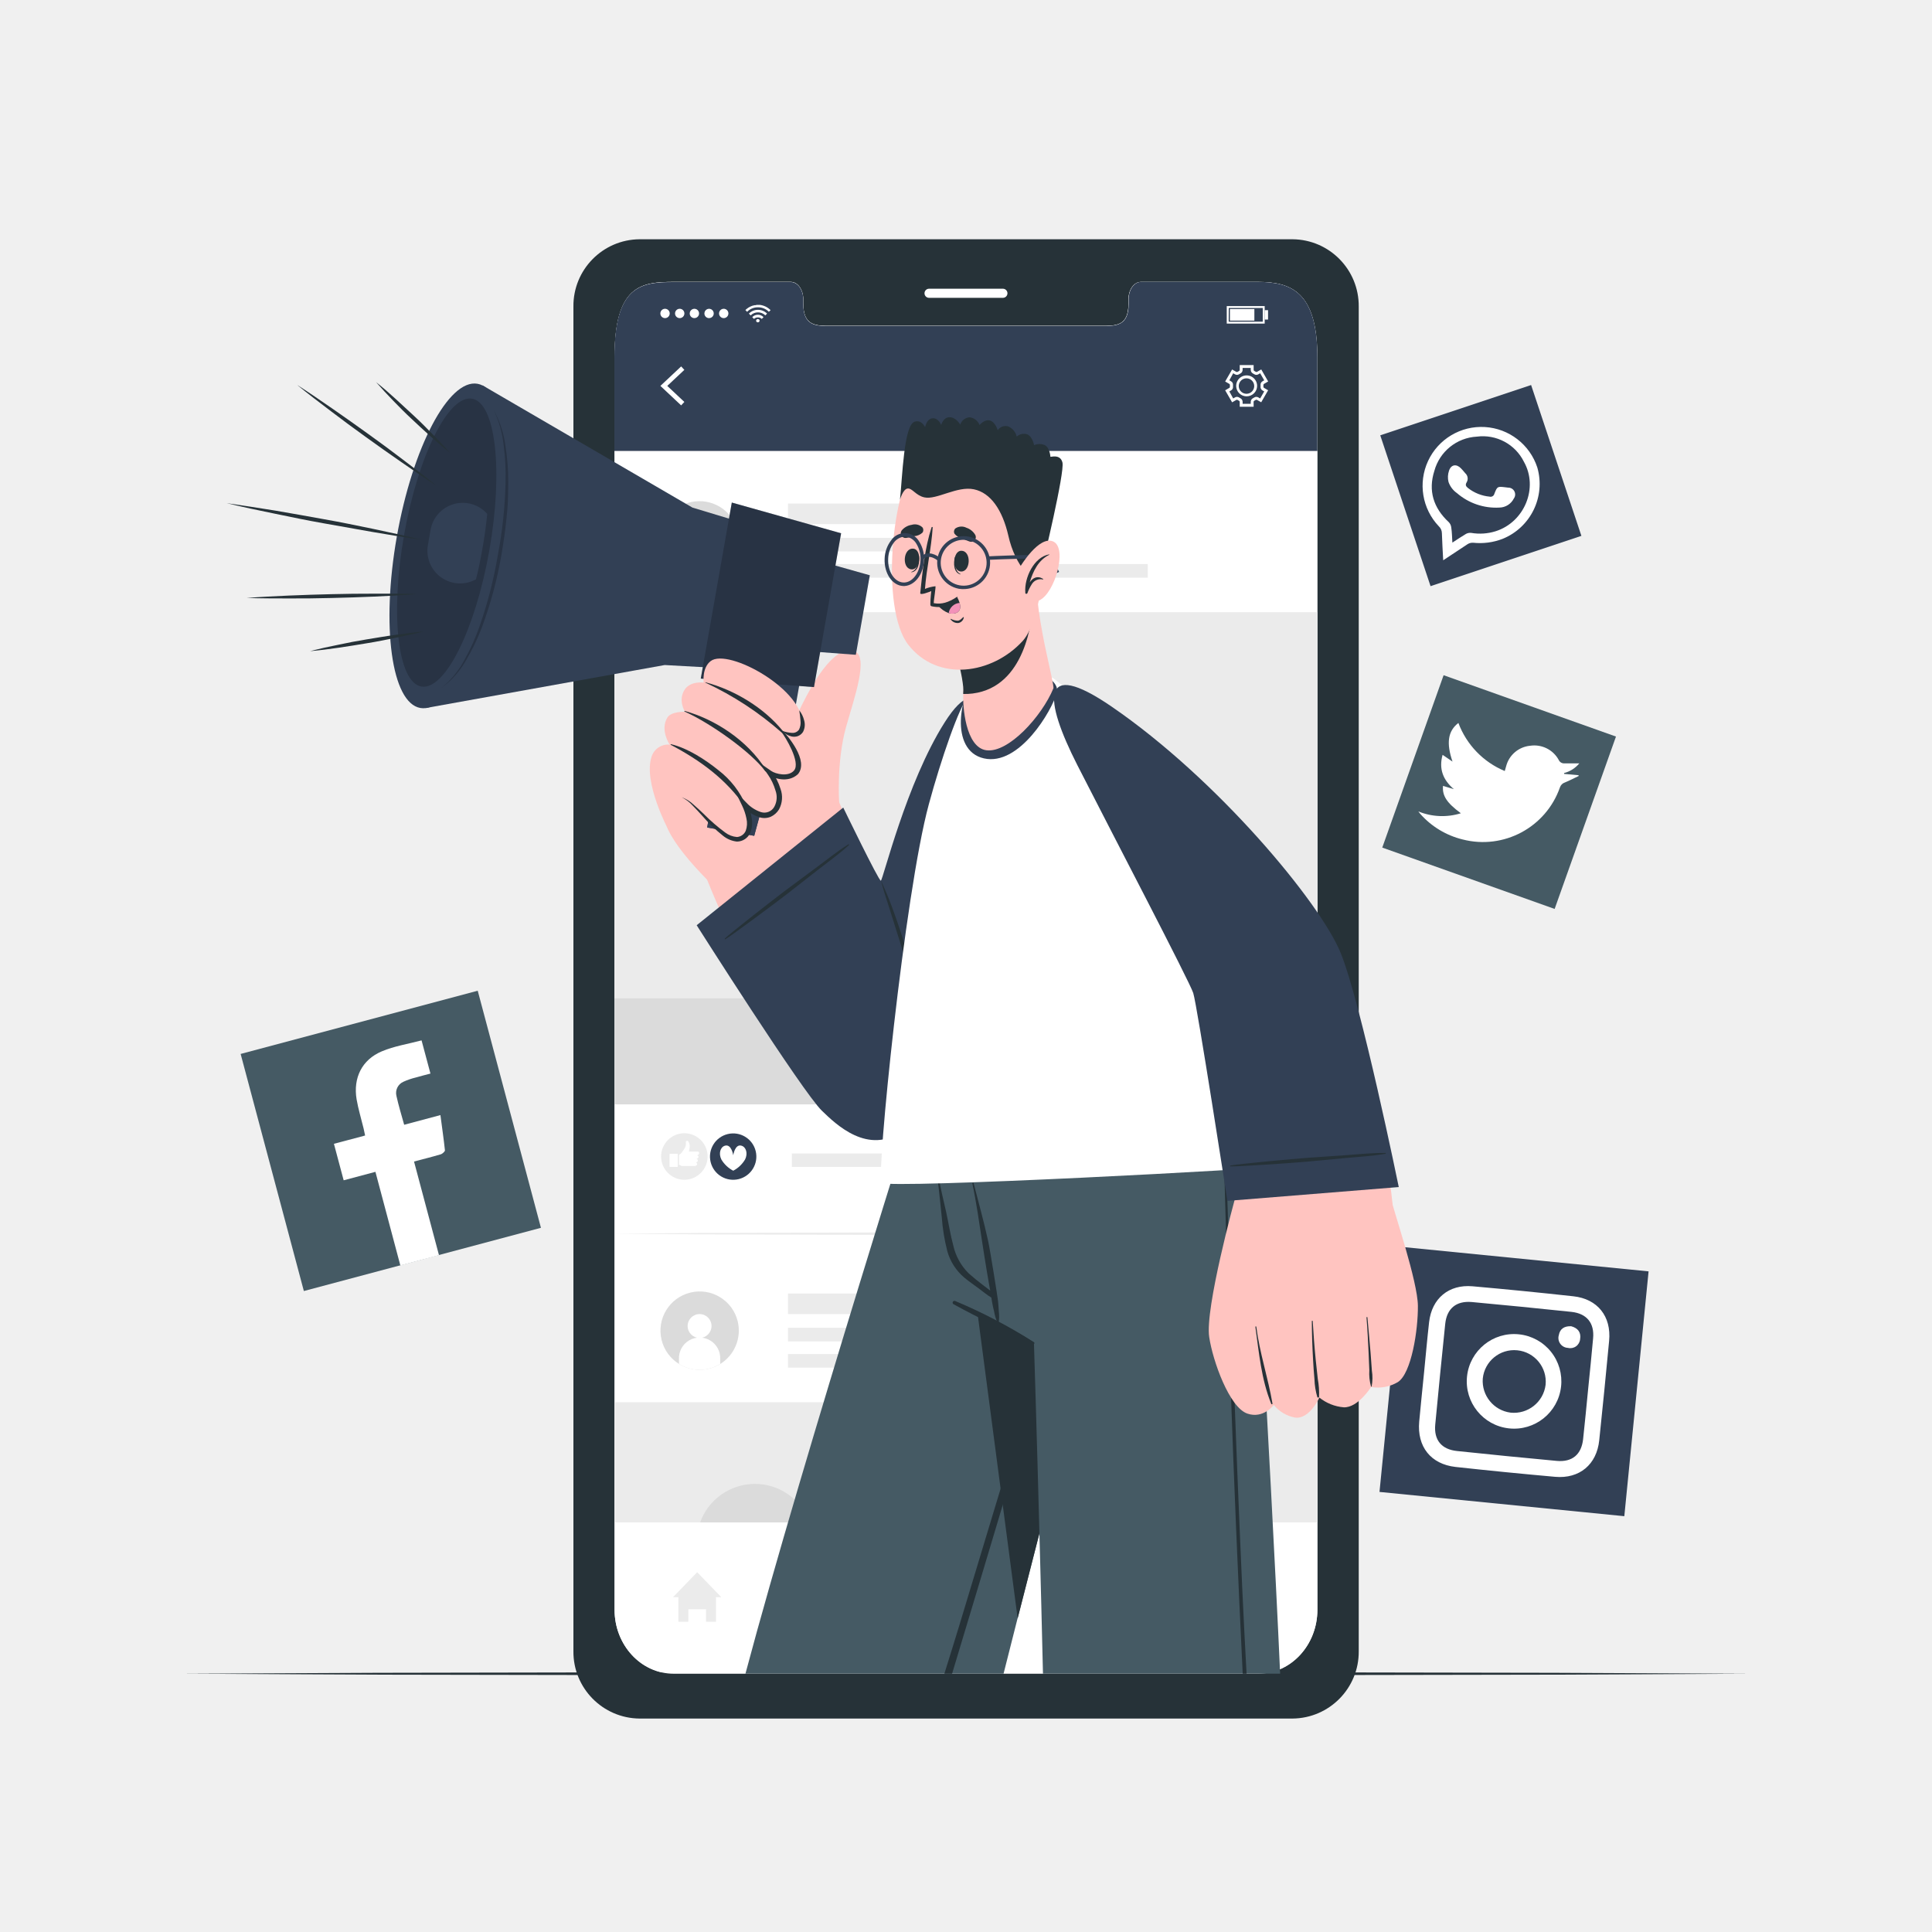
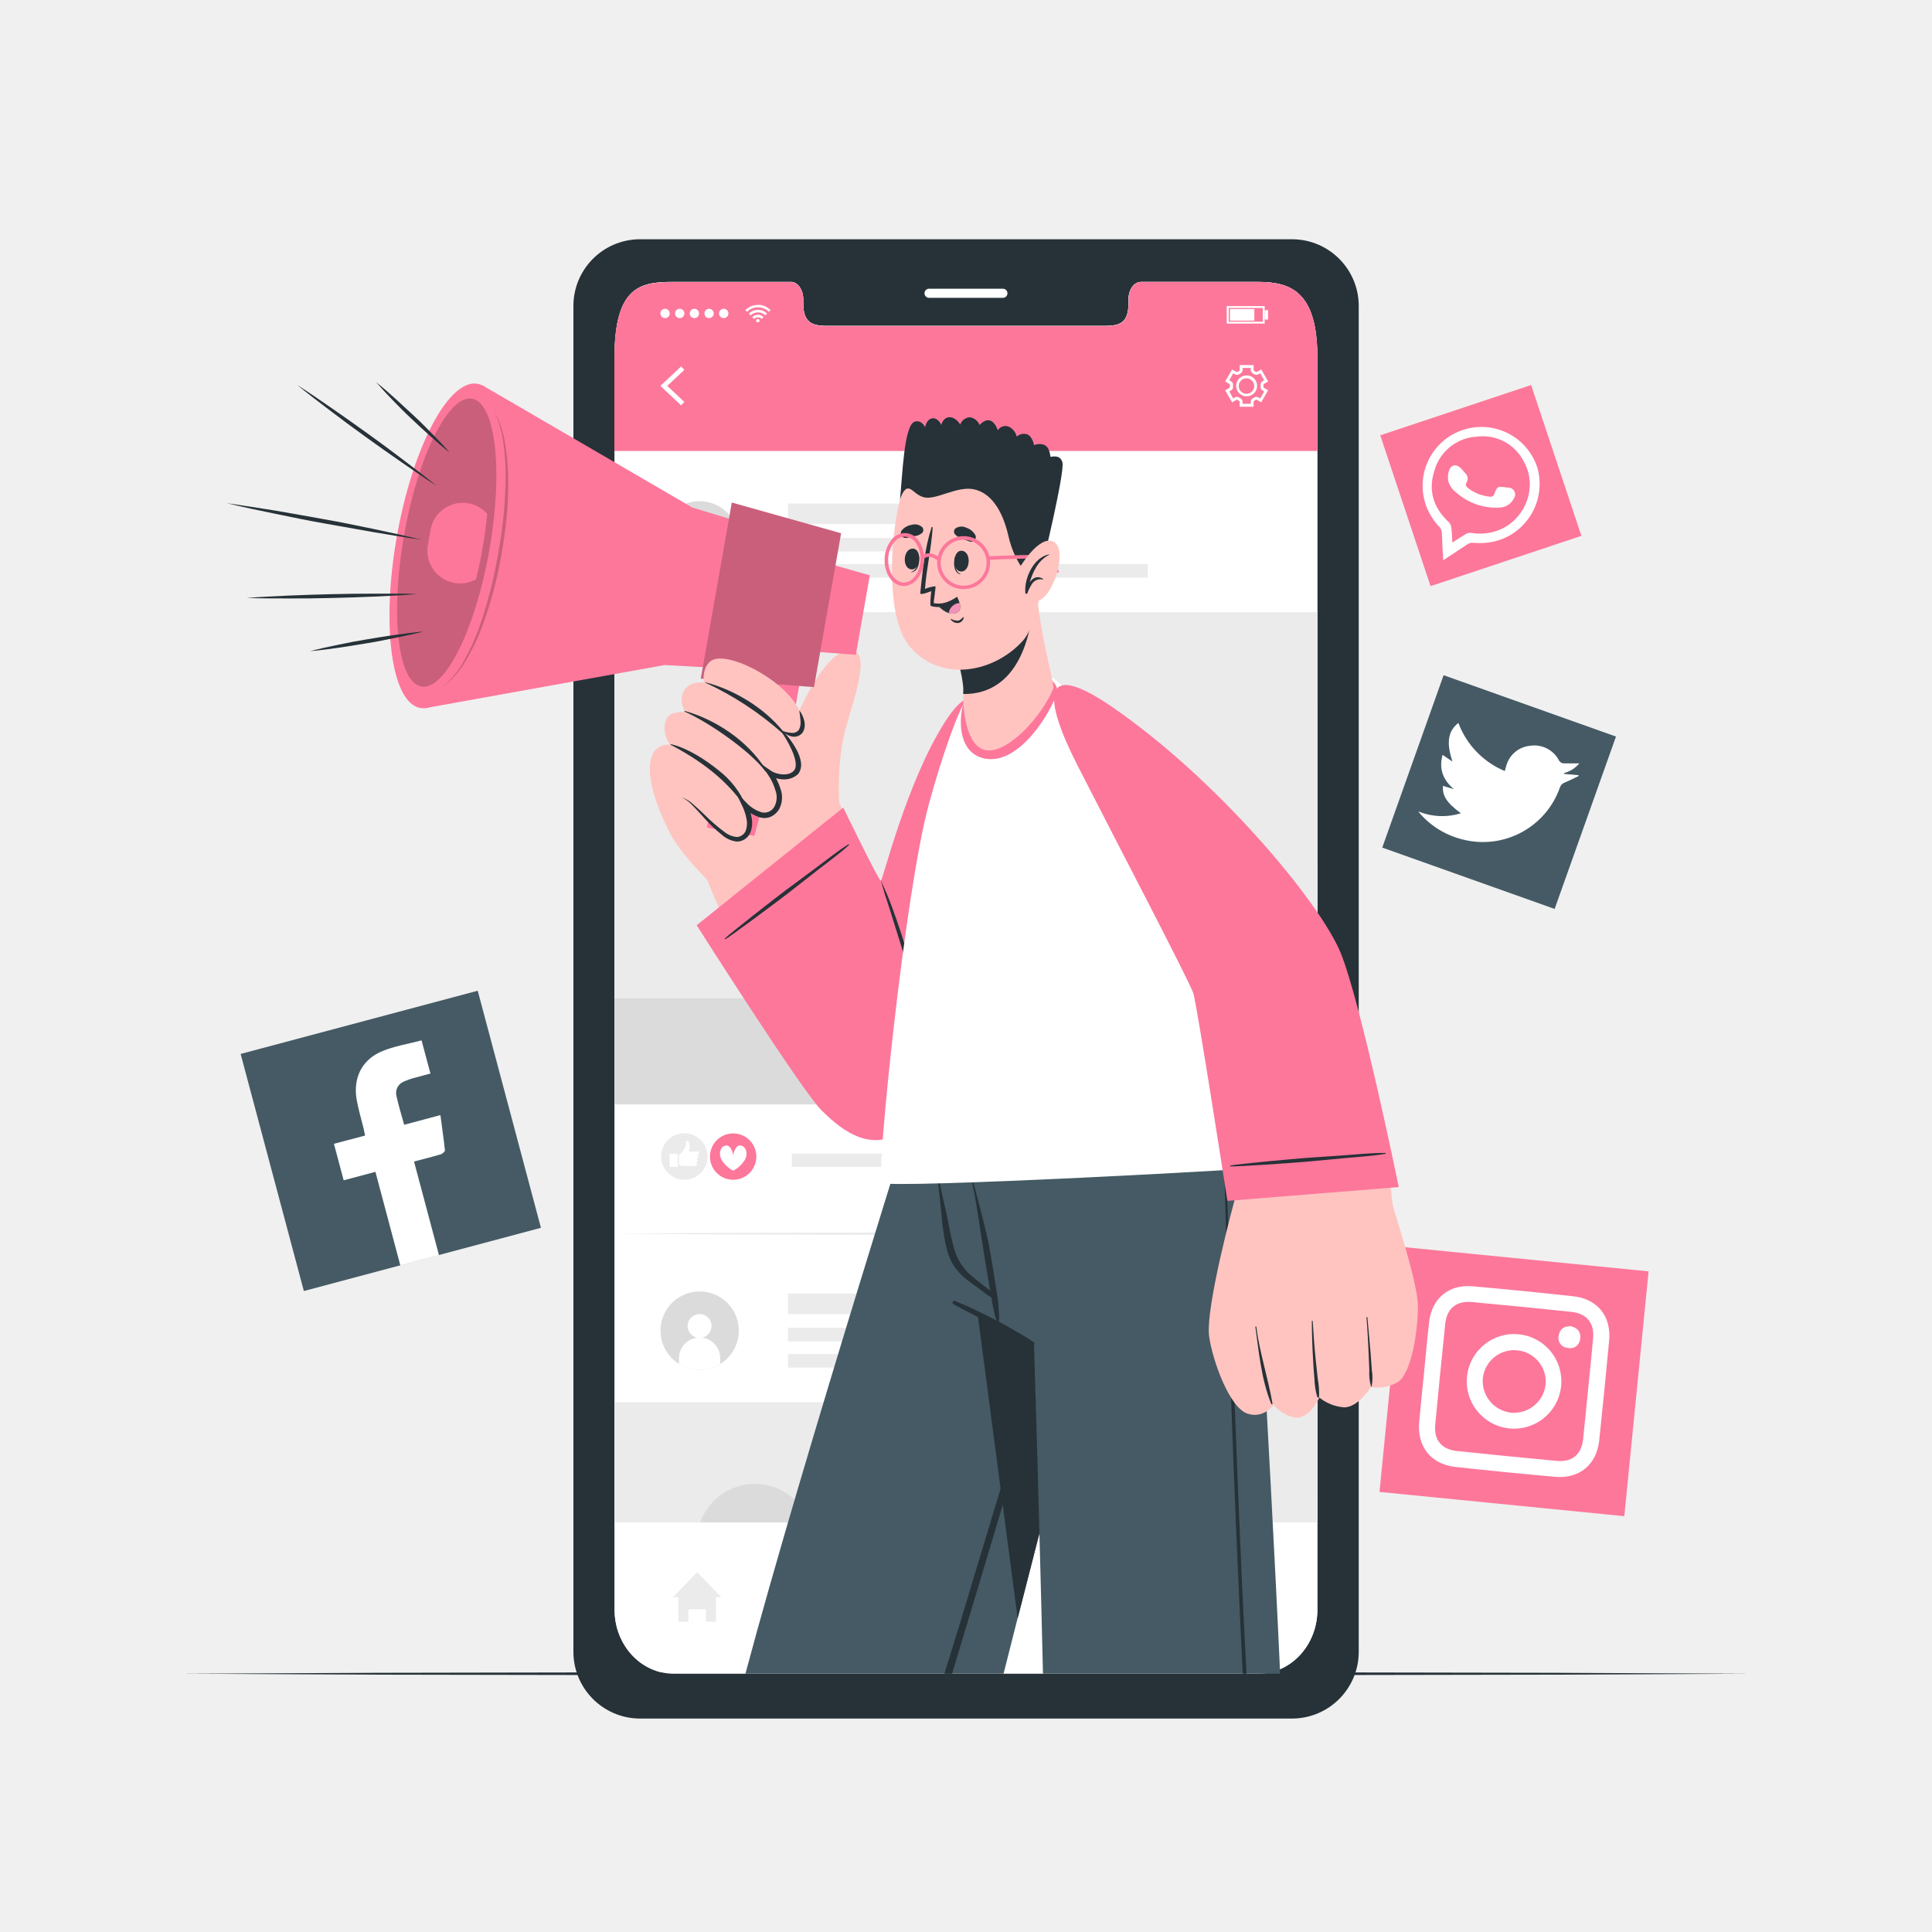
<svg xmlns="http://www.w3.org/2000/svg" viewBox="0 0 500 500">
  <g id="freepik--Floor--inject-194">
    <polygon points="46.98 433.16 97.74 432.92 148.49 432.83 250 432.66 351.51 432.83 402.26 432.92 453.01 433.16 402.26 433.4 351.51 433.49 250 433.66 148.49 433.49 97.74 433.4 46.98 433.16" style="fill:#263238" />
  </g>
  <g id="freepik--Device--inject-194">
    <path d="M334.51,61.92h-169a17.26,17.26,0,0,0-17.11,17.42v348a17.27,17.27,0,0,0,17.11,17.42h169a17.28,17.28,0,0,0,17.13-17.42v-348A17.27,17.27,0,0,0,334.51,61.92Zm6.43,354.67c0,9.16-6.86,16.57-15.31,16.57H174.39c-8.49,0-15.34-7.41-15.34-16.57V92.53c0-18.66,6.85-19.57,15.34-19.57h30.29c1.76,0,3.2,2,3.2,4.48v1.07c0,5.81,3.18,5.83,7.09,5.83h70c4,0,7.09,0,7.09-5.83V77.44c0-2.48,1.42-4.48,3.22-4.48h30.3c8.45,0,15.31,2.48,15.31,19.57Z" style="fill:#263238" />
    <path d="M259.55,77.08H240.44a1.18,1.18,0,0,1-1.18-1.18h0a1.18,1.18,0,0,1,1.18-1.18h19.11a1.18,1.18,0,0,1,1.18,1.18h0A1.18,1.18,0,0,1,259.55,77.08Z" style="fill:#fff" />
    <path d="M340.94,92.53V416.59c0,9.16-6.86,16.57-15.31,16.57H174.39c-8.49,0-15.34-7.41-15.34-16.57V92.53c0-18.66,6.85-19.57,15.34-19.57h30.29c1.76,0,3.2,2,3.2,4.48v1.07c0,5.81,3.18,5.83,7.09,5.83h70c4,0,7.09,0,7.09-5.83V77.44c0-2.48,1.42-4.48,3.22-4.48h30.3C334.08,73,340.94,75.44,340.94,92.53Z" style="fill:#fff" />
-     <path d="M340.94,92.53v24.18H159V92.53C159,73.87,165.9,73,174.38,73h30.3c1.76,0,3.2,2,3.2,4.48v1.07c0,5.81,3.18,5.83,7.08,5.83H285c3.94,0,7.1,0,7.1-5.83V77.44c0-2.48,1.42-4.48,3.21-4.48h30.29C334.08,73,340.94,75.44,340.94,92.53Z" style="fill:#324055" />
+     <path d="M340.94,92.53v24.18H159V92.53C159,73.87,165.9,73,174.38,73h30.3c1.76,0,3.2,2,3.2,4.48v1.07c0,5.81,3.18,5.83,7.08,5.83H285c3.94,0,7.1,0,7.1-5.83V77.44c0-2.48,1.42-4.48,3.21-4.48h30.29C334.08,73,340.94,75.44,340.94,92.53Z" style="fill:#FD779B" />
    <polygon points="176.28 104.91 170.91 99.87 176.28 94.83 177.11 95.72 172.69 99.87 177.11 104.02 176.28 104.91" style="fill:#fff" />
    <path d="M324.44,105.26h-3.6V104a.31.31,0,0,0-.17-.27c-.14-.07-.27-.15-.4-.23a.31.31,0,0,0-.32,0l-1.08.62-1.8-3.11,1.09-.63a.29.29,0,0,0,.14-.28,1.69,1.69,0,0,1,0-.23,1.77,1.77,0,0,1,0-.23.29.29,0,0,0-.14-.28l-1.09-.63,1.8-3.11,1.08.62a.31.31,0,0,0,.32,0c.13-.08.26-.16.4-.23a.31.31,0,0,0,.17-.27V94.48h3.6v1.25a.31.31,0,0,0,.17.27l.4.23a.31.31,0,0,0,.32,0l1.08-.62,1.79,3.11-1.08.63a.3.3,0,0,0-.15.28,1.77,1.77,0,0,1,0,.23v.22a.28.28,0,0,0,.14.29l1.08.63-1.79,3.11-1.09-.62a.29.29,0,0,0-.31,0l-.4.23a.31.31,0,0,0-.17.27Zm-2.85-.75h2.1V104a1.06,1.06,0,0,1,.57-.94,2.27,2.27,0,0,0,.34-.19,1,1,0,0,1,1.1,0l.43.25,1.05-1.82-.44-.25a1,1,0,0,1-.51-1v-.38a1,1,0,0,1,.52-1l.43-.25-1.05-1.82-.43.25a1,1,0,0,1-1.1,0,2.79,2.79,0,0,0-.33-.19,1.05,1.05,0,0,1-.58-.94v-.5h-2.1v.5a1.05,1.05,0,0,1-.58.94,2.17,2.17,0,0,0-.33.19,1,1,0,0,1-1.1,0l-.43-.25-1,1.82.43.25a1,1,0,0,1,.52,1,1.81,1.81,0,0,0,0,.38,1,1,0,0,1-.52,1l-.43.25,1,1.82.43-.25a1,1,0,0,1,1.1,0,2.79,2.79,0,0,0,.33.19,1.05,1.05,0,0,1,.58.94Zm1.05-1.94a2.71,2.71,0,1,1,2.7-2.7A2.71,2.71,0,0,1,322.64,102.57Zm0-4.66a2,2,0,1,0,1.95,2A2,2,0,0,0,322.64,97.91Z" style="fill:#fff" />
    <g id="freepik--u5Zjqx--inject-194">
      <path d="M199.45,80.24l-.29.29c-.06,0-.11.11-.17.17a3.9,3.9,0,0,0-2.82-1.17,3.86,3.86,0,0,0-2.82,1.17l-.16-.17-.29-.29h0l0,0,.37-.32a4.06,4.06,0,0,1,.86-.55,4.18,4.18,0,0,1,1.13-.38c.19,0,.38,0,.57-.08h.5l.38,0a4.51,4.51,0,0,1,1,.25,4.58,4.58,0,0,1,.71.33,4.48,4.48,0,0,1,.67.47l.31.28Z" style="fill:#fff" />
      <path d="M194.27,81.62c-.15-.16-.3-.31-.46-.46a3.32,3.32,0,0,1,4.71,0l-.46.46a2.68,2.68,0,0,0-3.79,0Z" style="fill:#fff" />
      <path d="M197.6,82.08l-.46.46a1.31,1.31,0,0,0-1-.4,1.35,1.35,0,0,0-1,.4l-.46-.46A2,2,0,0,1,197.6,82.08Z" style="fill:#fff" />
      <path d="M196.58,83a.41.41,0,0,1-.41.41.42.42,0,1,1,0-.83A.41.41,0,0,1,196.58,83Z" style="fill:#fff" />
    </g>
    <path d="M170.9,81.12a1.21,1.21,0,1,1,1.21,1.21A1.21,1.21,0,0,1,170.9,81.12Z" style="fill:#fff" />
    <path d="M174.7,81.12a1.21,1.21,0,1,1,1.21,1.21A1.21,1.21,0,0,1,174.7,81.12Z" style="fill:#fff" />
    <path d="M178.5,81.12a1.21,1.21,0,1,1,1.2,1.21A1.2,1.2,0,0,1,178.5,81.12Z" style="fill:#fff" />
    <path d="M182.3,81.12a1.21,1.21,0,1,1,1.2,1.21A1.2,1.2,0,0,1,182.3,81.12Z" style="fill:#fff" />
    <path d="M186.09,81.12a1.21,1.21,0,1,1,1.21,1.21A1.21,1.21,0,0,1,186.09,81.12Z" style="fill:#fff" />
    <path d="M327.3,83.75h-9.82V79.21h9.82Zm-9.32-.5h8.82V79.71H318Z" style="fill:#fff" />
    <rect x="318.3" y="79.98" width="6.33" height="3" style="fill:#fff" />
    <rect x="327.3" y="80.27" width="0.87" height="2.43" style="fill:#fff" />
    <polygon points="186.68 413.35 185.3 413.35 185.3 419.7 182.72 419.7 182.72 416.46 178.14 416.46 178.14 419.7 175.56 419.7 175.56 413.35 174.17 413.35 180.43 406.89 186.68 413.35" style="fill:#ebebeb" />
    <rect x="310.75" y="406.89" width="15.08" height="2.15" style="fill:#ebebeb" />
    <rect x="310.75" y="412.22" width="15.08" height="2.15" style="fill:#ebebeb" />
    <rect x="310.75" y="417.55" width="15.08" height="2.15" style="fill:#ebebeb" />
    <path d="M186.39,148.52a9.93,9.93,0,0,1-2.93,1.23,10.17,10.17,0,1,1,2.93-1.23Z" style="fill:#dbdbdb" />
    <path d="M184.14,138.73a3.09,3.09,0,1,1-3.09-3.09A3.09,3.09,0,0,1,184.14,138.73Z" style="fill:#fff" />
    <path d="M186.39,147.25v1.27a9.93,9.93,0,0,1-2.93,1.23,10.11,10.11,0,0,1-7.74-1.23v-1.27a5.34,5.34,0,1,1,10.67,0Z" style="fill:#fff" />
    <rect x="203.93" y="130.32" width="64.51" height="5.32" style="fill:#ebebeb" />
    <rect x="203.93" y="139.19" width="56.31" height="3.52" style="fill:#ebebeb" />
    <rect x="203.93" y="145.98" width="93.11" height="3.52" style="fill:#ebebeb" />
    <rect x="159.05" y="158.45" width="181.87" height="127.36" transform="translate(499.96 444.25) rotate(180)" style="fill:#ebebeb" />
    <path d="M180.3,194.65a15.07,15.07,0,1,0,15.07-15.07A15.07,15.07,0,0,0,180.3,194.65Z" style="fill:#dbdbdb" />
    <polygon points="239.8 258.1 340.94 258.1 290.37 189.56 239.8 258.1" style="fill:#c7c7c7" />
    <polygon points="200.16 258.43 283.66 258.43 241.91 213.79 200.16 258.43" style="fill:#dbdbdb" />
    <rect x="159.05" y="258.37" width="181.87" height="27.44" style="fill:#dbdbdb" />
    <path d="M186.39,353a10.19,10.19,0,0,1-2.93,1.22,10.14,10.14,0,1,1,7.46-12.26A10.17,10.17,0,0,1,186.39,353Z" style="fill:#dbdbdb" />
    <path d="M184.14,343.17a3.09,3.09,0,1,1-3.09-3.09A3.09,3.09,0,0,1,184.14,343.17Z" style="fill:#fff" />
    <path d="M186.39,351.69V353a10.19,10.19,0,0,1-2.93,1.22,10.07,10.07,0,0,1-7.74-1.23v-1.27a5.34,5.34,0,1,1,10.67,0Z" style="fill:#fff" />
    <rect x="203.93" y="334.76" width="82.97" height="5.32" style="fill:#ebebeb" />
    <rect x="203.93" y="343.63" width="105.91" height="3.52" style="fill:#ebebeb" />
    <rect x="203.93" y="350.42" width="36.08" height="3.52" style="fill:#ebebeb" />
    <rect x="159.05" y="362.89" width="181.87" height="31.11" style="fill:#ebebeb" />
    <path d="M209.55,394H181.19a15.07,15.07,0,0,1,28.36,0Z" style="fill:#dbdbdb" />
    <circle cx="177.11" cy="299.3" r="6.02" style="fill:#ebebeb" />
    <g id="freepik--xsrjp0--inject-194">
      <path d="M176.29,301.7c-.16-.1-.3-.25-.51-.23s-.06-.05-.06-.1c0-.8,0-1.6,0-2.4a.13.13,0,0,1,.07-.14c.61-.31.88-.92,1.26-1.44a2.41,2.41,0,0,0,.44-1.82c0-.18.06-.26.22-.3a.41.41,0,0,1,.46.15,3.25,3.25,0,0,1,.35,1.05,4.61,4.61,0,0,1-.11.9c0,.22-.08.44-.12.66.05,0,.11,0,.17,0h2c.29,0,.43.08.47.27a.54.54,0,0,1-.3.59c-.05,0-.14,0-.15.08s.09.07.14.11c.24.16.2.51-.09.71-.06.05-.2,0-.2.13s.12.08.18.13a.46.46,0,0,1-.2.71.61.61,0,0,0-.12.05s-.06,0,0,.09a.4.4,0,0,1,0,.72l-.08.06a.58.58,0,0,1-.36.08h-3.19A.4.4,0,0,1,176.29,301.7Z" style="fill:#fff;fill-rule:evenodd" />
      <path d="M173.27,300.29v-1.53c0-.11,0-.16.14-.16h1.86c.12,0,.14,0,.14.15v3.08c0,.13,0,.17-.16.16h-1.81c-.15,0-.17-.05-.17-.19C173.28,301.3,173.27,300.8,173.27,300.29Z" style="fill:#fff;fill-rule:evenodd" />
    </g>
-     <path d="M183.91,300.73a6,6,0,1,1,7.28,4.42A6,6,0,0,1,183.91,300.73Z" style="fill:#324055" />
+     <path d="M183.91,300.73a6,6,0,1,1,7.28,4.42A6,6,0,0,1,183.91,300.73Z" style="fill:#FD779B" />
    <path d="M192.83,300.06a7.74,7.74,0,0,1-3.07,2.92,7.73,7.73,0,0,1-3.08-2.92c-.75-1.53-.27-3.19.92-3.55,1.72-.52,2.16,2.47,2.16,2.47s.44-3,2.15-2.47C193.11,296.87,193.59,298.53,192.83,300.06Z" style="fill:#fff" />
    <rect x="204.93" y="298.52" width="85.45" height="3.48" style="fill:#ebebeb" />
    <polygon points="159.04 319.27 181.78 319.09 204.51 319.02 249.98 318.9 295.45 319.02 318.18 319.09 340.92 319.27 318.18 319.45 295.45 319.52 249.98 319.65 204.51 319.52 181.78 319.45 159.04 319.27" style="fill:#ebebeb" />
  </g>
  <g id="freepik--Icons--inject-194">
    <rect x="69.38" y="263.51" width="63.5" height="63.5" transform="translate(-72.65 36.02) rotate(-14.93)" style="fill:#455a64" />
    <path d="M97.16,303.27l-8.22,2.19c-.86-3.21-1.67-6.24-2.52-9.44l8.07-2.15c-.16-.73-.26-1.3-.4-1.86-.61-2.5-1.37-5-1.8-7.49-.93-5.56,1.37-10.27,6.54-12.44,3.22-1.36,6.78-1.9,10.27-2.83.79,2.93,1.5,5.6,2.3,8.59-1.25.33-2.5.64-3.73,1a17.78,17.78,0,0,0-3.25,1.11,3.17,3.17,0,0,0-1.82,3.68c.54,2.44,1.26,4.84,2,7.46l9.38-2.51c.42,3.2.85,6.16,1.17,9.13,0,.29-.59.83-1,1-2.25.67-4.52,1.24-7,1.89,2.16,8.13,4.29,16.12,6.46,24.24l-10,2.66C101.48,319.44,99.34,311.45,97.16,303.27Z" style="fill:#fff" />
-     <rect x="360.02" y="325.71" width="63.67" height="63.67" transform="translate(37.15 -36.88) rotate(5.66)" style="fill:#324055" />
+     <rect x="360.02" y="325.71" width="63.67" height="63.67" transform="translate(37.15 -36.88) rotate(5.66)" style="fill:#FD779B" />
    <path d="M416.44,347c.6-6.34-3-10.84-9.24-11.52q-13-1.43-26.1-2.59c-6.16-.54-10.55,3.14-11.25,9.27-.49,4.34-.87,8.69-1.3,13s-.87,8.5-1.26,12.75c-.59,6.49,3,11,9.37,11.73q12.9,1.41,25.82,2.56c6.3.55,10.75-3.19,11.4-9.45Q415.23,359.88,416.44,347Zm-6.73,25.44c-.44,4-2.82,6-6.83,5.64q-12.92-1.2-25.82-2.56c-4-.42-6-2.85-5.62-6.84q1.23-13,2.58-26.05c.41-4,2.86-6,6.84-5.67q12.92,1.19,25.82,2.55c4,.43,6,2.92,5.61,6.89-.38,4.34-.84,8.68-1.27,13S410.19,368.08,409.71,372.42Z" style="fill:#fff" />
    <path d="M393.1,345.32A12.24,12.24,0,1,0,404,358.88,12.23,12.23,0,0,0,393.1,345.32Zm-2.17,20.27a8.27,8.27,0,0,1-7.19-8.81A8.16,8.16,0,0,1,400,358.39,8.26,8.26,0,0,1,390.93,365.59Z" style="fill:#fff" />
    <path d="M408.93,346.59a2.55,2.55,0,0,1-3.16,2.24,2.57,2.57,0,0,1-2.35-3.3c.3-1.69,1.49-2.37,3.2-2.3C408.32,343.69,409.24,344.78,408.93,346.59Z" style="fill:#fff" />
    <rect x="364.31" y="181.3" width="47.35" height="47.35" transform="translate(91.17 -118.21) rotate(19.59)" style="fill:#455a64" />
    <path d="M367.07,210a16.3,16.3,0,0,0,11,.47c-3.66-2.7-4.85-4.54-4.62-7.08l2.8.84c-2.79-2.39-3.92-5.24-2.91-8.88l2.57,1.75c-1.64-4.79-1.21-7.9,1.52-10a21.71,21.71,0,0,0,12,12.44c.14-.47.23-.83.34-1.18A7.12,7.12,0,0,1,396,193a7.2,7.2,0,0,1,7.4,3.68,1.5,1.5,0,0,0,1.44.88c1.26,0,2.51,0,3.88,0a7.47,7.47,0,0,1-3.93,2.5,1.69,1.69,0,0,1,0,.23l3.71.33.09.19c-1.19.57-2.37,1.19-3.59,1.69a2,2,0,0,0-1.28,1.25,21.11,21.11,0,0,1-25.2,13.5,21.42,21.42,0,0,1-10.95-6.61C367.41,210.41,367.24,210.19,367.07,210Z" style="fill:#fff" />
-     <rect x="362.66" y="105.09" width="41.15" height="41.15" transform="translate(-20.07 127.68) rotate(-18.44)" style="fill:#324055" />
+     <rect x="362.66" y="105.09" width="41.15" height="41.15" transform="translate(-20.07 127.68) rotate(-18.44)" style="fill:#FD779B" />
    <path d="M373.5,145c-.13-2.45-.27-4.72-.34-7a2.45,2.45,0,0,0-.79-1.79A15.22,15.22,0,1,1,397.86,121a15.34,15.34,0,0,1-9,18.46,16.32,16.32,0,0,1-7.61,1,2.43,2.43,0,0,0-1.41.35C377.75,142.18,375.72,143.52,373.5,145Zm2.37-4.57c1.3-.84,2.39-1.59,3.53-2.26a2.27,2.27,0,0,1,1.33-.26,13.54,13.54,0,0,0,6.32-.42c7.48-2.35,11.16-11.25,7.33-18A11.87,11.87,0,0,0,382.21,113a12.06,12.06,0,0,0-11,8.86c-1.64,5.13-.24,9.59,3.72,13.26a2.29,2.29,0,0,1,.65,1.35C375.77,137.72,375.79,139,375.87,140.39Z" style="fill:#fff" />
    <path d="M375,121.83c.54-1.65,1.95-1.83,3.12-.6.46.48.59.65,1.07,1.22a1.87,1.87,0,0,1,.36,2.41c-.37.63-.18,1,.35,1.43a10.71,10.71,0,0,0,5.61,2.24,1,1,0,0,0,1.23-.74c.76-1.93.79-1.92,2.86-1.68l.71.09a1.77,1.77,0,0,1,1.46,2.83,4.25,4.25,0,0,1-3.71,2.33,15.46,15.46,0,0,1-11-3.74,5.86,5.86,0,0,1-2.19-2.9A5.15,5.15,0,0,1,375,121.83Z" style="fill:#fff" />
  </g>
  <g id="freepik--Character--inject-194">
    <path d="M238.4,280.85s-7.07,22.4-16,51.56c-9.92,32.41-22.14,73.15-29.48,100.74h66.8c1.12-4.44,2.34-9.24,3.63-14.34l5.64-22c5.34-20.79,11.22-43.52,16.35-63.29,7.69-29.63,13.69-52.64,13.69-52.64Z" style="fill:#455a64" />
    <path d="M286.08,297.11c-1.44,5.13-3.25,10.17-4.84,15.24s-3.23,10.39-4.83,15.59q-4.76,15.45-9.44,30.91-9.39,30.91-18.72,61.86c-1.25,4.15-2.56,8.29-3.85,12.44h2q3.59-11.92,7.18-23.86,9.42-31.41,18.77-62.85,4.68-15.79,9.31-31.61c1.55-5.33,3-10.67,4.55-16C287,296.17,286.66,295,286.08,297.11Z" style="fill:#263238" />
    <path d="M245.29,280.85c4.21,32.57,12.23,93.65,18.08,138,13.69-53.69,35.68-138,35.68-138Z" style="fill:#263238" />
    <path d="M269,396.78c.33,12.26.66,25.09.92,36.37h61.38c-1.25-27.88-3.4-67.23-5.2-98.95-1.7-30.13-3.1-53.35-3.1-53.35H240.36s1.4,29,8,52c.53,1.9,1.11,3.77,1.74,5.56a108.14,108.14,0,0,1,17.48,9S268.32,370.74,269,396.78Z" style="fill:#455a64" />
    <path d="M321.61,433.15h1Q322,422.07,321.49,411c-1.78-39.9-3.18-79.83-4.5-119.74,0-.32-.5-.35-.49,0,.67,22.57,1.26,45.15,2,67.72Q319.79,396,321.61,433.15Z" style="fill:#263238" />
    <path d="M247.16,336.68a133.25,133.25,0,0,1,20.46,10.72.24.24,0,0,1-.22.42c-6.9-3.36-13.95-6.59-20.66-10.31A.47.47,0,0,1,247.16,336.68Z" style="fill:#263238" />
    <path d="M242.88,304.58c.57,3.07,1.31,6.11,2,9.16.62,2.86,1.07,5.78,1.83,8.6a14.6,14.6,0,0,0,4,7.22c1.12,1,2.36,2,3.56,2.92.64.51,1.34,1,2,1.53-.09-.4-.16-.82-.23-1.23-.21-1.17-.4-2.33-.6-3.49-.43-2.59-.85-5.18-1.24-7.77-.78-5.09-1.5-10.23-2.56-15.27a.17.17,0,0,1,.32-.08c1.27,5,2.67,9.94,3.77,15,.54,2.47,2.48,14.67,2.56,15.53s.16,1.78.2,2.68a10.92,10.92,0,0,1,0,2.74c-.05.22-.32.18-.42,0h0a11.25,11.25,0,0,1-.78-2.65c-.22-.87-.42-1.75-.57-2.64-.06-.32-.1-.64-.15-1-1.2-.73-2.32-1.69-3.44-2.51s-2.44-1.73-3.59-2.69a13.81,13.81,0,0,1-4.38-6.84,50,50,0,0,1-1.43-8.77c-.39-3.46-.67-6.95-1.16-10.4C242.53,304.46,242.84,304.37,242.88,304.58Z" style="fill:#263238" />
    <path d="M253.82,200.24c-4.1,32.68-11.26,87.49-22.85,91.92-2,.77-10.54,2.46-16.37-4.1C204.77,277,187.77,239.68,183,227.67c-2.11-5.32,32.59-22.68,35.56-17.33,4.16,7.49,8.53,18.77,9.35,18.39,1.39-.63,3.75-14.54,13-34.08C252.46,170.37,255.35,188.09,253.82,200.24Z" style="fill: rgb(255, 196, 192);" />
    <path d="M172.94,214.77c3.42,7.34,16.28,19.61,20.52,21.38s25.83-19.39,25.28-24.08-14-28.49-21.37-32.16S169.41,207.17,172.94,214.77Z" style="fill: rgb(255, 196, 192);" />
    <path d="M217.17,207.62s-.71-10.51,1.78-19.44c2.1-7.51,6.07-18.43,2.07-19.71-8.2-2.63-18.08,24.6-18.08,24.6s-2.44,12.71,5.46,16A8.51,8.51,0,0,0,217.17,207.62Z" style="fill: rgb(255, 196, 192);" />
-     <polygon points="195.19 216.3 183.02 214.16 189.23 178.91 204.63 181.62 195.19 216.3" style="fill:#324055" />
-     <polygon points="204.63 181.62 201.03 194.85 195.19 216.31 183.01 214.16 189.23 178.91 204.63 181.62" style="fill:#324055" />
+     <polygon points="195.19 216.3 183.02 214.16 189.23 178.91 204.63 181.62 195.19 216.3" style="fill:#FD779B" />
+     <polygon points="204.63 181.62 201.03 194.85 195.19 216.31 183.01 214.16 189.23 178.91 204.63 181.62" style="fill:#FD779B" />
    <polygon points="204.63 181.62 201.03 194.85 186.86 192.35 189.23 178.91 204.63 181.62" style="opacity:0.1" />
-     <rect x="187.12" y="170.72" width="19.46" height="14.78" transform="translate(33.9 -31.46) rotate(10)" style="fill:#324055" />
-     <polygon points="221.49 169.46 206.34 168.32 210.49 144.76 225.11 148.88 221.49 169.46" style="fill:#324055" />
-     <polygon points="203.65 138.75 197.53 173.52 172.02 172.11 110.17 183.24 124.89 99.74 179.2 131.36 203.65 138.75" style="fill:#324055" />
-     <ellipse cx="116.17" cy="141.25" rx="42.6" ry="13.69" transform="translate(-43.1 231.15) rotate(-80)" style="fill:#324055" />
+     <rect x="187.12" y="170.72" width="19.46" height="14.78" transform="translate(33.9 -31.46) rotate(10)" style="fill:#FD779B" />
+     <polygon points="221.49 169.46 206.34 168.32 210.49 144.76 225.11 148.88 221.49 169.46" style="fill:#FD779B" />
+     <polygon points="203.65 138.75 197.53 173.52 172.02 172.11 110.17 183.24 124.89 99.74 179.2 131.36 203.65 138.75" style="fill:#FD779B" />
+     <ellipse cx="116.17" cy="141.25" rx="42.6" ry="13.69" transform="translate(-43.1 231.15) rotate(-80)" style="fill:#FD779B" />
    <ellipse cx="115.6" cy="140.41" rx="37.82" ry="11.21" transform="translate(-42.74 229.89) rotate(-80)" style="opacity:0.2" />
-     <path d="M124.85,142c-.49,2.74-1,5.39-1.67,7.93a8.46,8.46,0,0,1-12.44-8.86l.69-3.94A8.45,8.45,0,0,1,126.1,133C125.81,135.94,125.39,139,124.85,142Z" style="fill:#324055" />
-     <polygon points="210.66 177.82 181.36 175.62 189.39 130.06 217.68 138.01 210.66 177.82" style="fill:#324055" />
+     <path d="M124.85,142c-.49,2.74-1,5.39-1.67,7.93a8.46,8.46,0,0,1-12.44-8.86l.69-3.94A8.45,8.45,0,0,1,126.1,133C125.81,135.94,125.39,139,124.85,142Z" style="fill:#FD779B" />
+     <polygon points="210.66 177.82 181.36 175.62 189.39 130.06 217.68 138.01 210.66 177.82" style="fill:#FD779B" />
    <polygon points="210.66 177.82 181.36 175.62 189.39 130.06 217.68 138.01 210.66 177.82" style="opacity:0.2" />
    <path d="M127.79,106.15a26.58,26.58,0,0,1,3,9.06,60,60,0,0,1,.75,9.56c0,1.6-.05,3.2-.1,4.79s-.21,3.19-.38,4.78-.34,3.18-.58,4.76-.47,3.16-.75,4.73a104.74,104.74,0,0,1-5,18.49,54.07,54.07,0,0,1-4.16,8.64,22.76,22.76,0,0,1-6.35,7.1,23.32,23.32,0,0,0,6-7.32,53.8,53.8,0,0,0,3.89-8.66,112,112,0,0,0,4.73-18.41,114.37,114.37,0,0,0,2-18.9,60.19,60.19,0,0,0-.49-9.49A27.57,27.57,0,0,0,127.79,106.15Z" style="opacity:0.2" />
    <path d="M97.33,98.9c1.73,1.37,3.4,2.83,5,4.29s3.26,3,4.86,4.48,3.17,3.06,4.71,4.65l2.29,2.38c.74.82,1.51,1.62,2.23,2.46-.88-.68-1.71-1.4-2.57-2.1l-2.49-2.19c-1.65-1.45-3.26-3-4.86-4.48s-3.17-3.06-4.7-4.65S98.78,100.57,97.33,98.9Z" style="fill:#263238" />
    <path d="M109.63,163.42c-2.41.63-4.85,1.15-7.28,1.65s-4.88,1-7.33,1.39-4.9.83-7.37,1.17l-3.7.5c-1.23.13-2.47.29-3.71.39,1.2-.32,2.42-.58,3.63-.88l3.65-.77c2.43-.52,4.88-1,7.33-1.39s4.9-.83,7.37-1.16S107.15,163.64,109.63,163.42Z" style="fill:#263238" />
    <path d="M63.83,154.75c3.65-.28,7.3-.46,11-.62s7.3-.27,10.95-.36,7.31-.14,11-.13h5.48c1.83,0,3.66,0,5.49.13-1.83.15-3.65.24-5.48.36l-5.48.27c-3.65.17-7.3.26-11,.36s-7.31.13-11,.12S67.49,154.88,63.83,154.75Z" style="fill:#263238" />
    <path d="M76.92,99.63c3.12,2,6.18,4.1,9.23,6.21s6.07,4.26,9.08,6.42,6,4.36,8.94,6.61l4.42,3.37c1.45,1.16,2.92,2.28,4.36,3.46-1.57-1-3.1-2-4.65-3.06l-4.58-3.15c-3.06-2.1-6.07-4.26-9.08-6.42s-6-4.37-8.94-6.61S79.8,102,76.92,99.63Z" style="fill:#263238" />
    <path d="M109.14,139.68c-4.24-.58-8.47-1.27-12.69-2s-8.43-1.5-12.64-2.24-8.41-1.61-12.6-2.48l-6.29-1.31c-2.08-.48-4.18-.92-6.26-1.43,2.12.29,4.24.63,6.35.94l6.34,1c4.22.7,8.43,1.5,12.64,2.24s8.41,1.61,12.6,2.48S105,138.69,109.14,139.68Z" style="fill:#263238" />
    <path d="M207.63,187.84c-.47,4.26-5.23,1.28-5.23,1.28s5.82,5.94,3.64,10.16c-2.11,4.05-7.73.24-8.14,0,.31.32,5.51,5.92,2.89,9.93s-7.72-.63-8-.94c.19.39,2.67,5.59,0,8.18-4.62,4.45-11.31-8.68-16.31-10.07,0,0-3.33,8.2-3.48,8.42,0,0-6.62-12.35-4.36-19a4.48,4.48,0,0,1,4.68-3.09s-2.57-3.74-.61-7c1-1.65,4.56-1.5,4.56-1.5s-1.94-3.09,0-5.84c1.53-2.2,4.84-1.71,4.84-1.71s-.49-3.82,1.81-5.57C188.47,167.59,208.61,178.71,207.63,187.84Z" style="fill: rgb(255, 196, 192);" />
    <path d="M182.58,176.68a.06.06,0,0,1,0-.11c7.52,2,15.15,6.58,20.07,12.68.16.2-.1.55-.32.36A82,82,0,0,0,182.58,176.68Z" style="fill:#263238" />
    <path d="M177.13,184.13c-.08,0,0-.17.07-.14,7.73,2.14,16.18,7.5,21,15.19.16.27.05.67-.17.38C194.46,194.69,183.92,187.16,177.13,184.13Z" style="fill:#263238" />
    <path d="M192.9,208.89c-4.93-7.2-11.67-12.1-19.31-16.13-.1,0,0-.19.08-.16,4.27,1,8.88,4,12.26,6.73a22.9,22.9,0,0,1,7.22,9.39C193.21,208.87,193,209,192.9,208.89Z" style="fill:#263238" />
    <path d="M202.55,189.11c.19.24-.37.26-.19.5.79,1,4.95,7.68,3.13,9.8-1.46,1.7-4.76.91-5.9.11l-2.89-2,2,2.89a14.17,14.17,0,0,1,2,4.19,5.12,5.12,0,0,1-.31,4.19,2.94,2.94,0,0,1-3.43,1.39,9,9,0,0,1-3.75-2.4l-2.93-3,1.79,3.74a13.69,13.69,0,0,1,1.1,3.27A5.67,5.67,0,0,1,193,215a2.67,2.67,0,0,1-2.28,1.62,5.86,5.86,0,0,1-3.05-1.17,46.56,46.56,0,0,1-5.47-4.73c-.88-.84-1.77-1.68-2.7-2.48a8.76,8.76,0,0,0-3.11-1.92,9.39,9.39,0,0,1,2.88,2.17c.86.86,1.67,1.76,2.49,2.66a39.18,39.18,0,0,0,5.33,5.12,6.82,6.82,0,0,0,3.63,1.53,3.78,3.78,0,0,0,3.44-2.27,6.82,6.82,0,0,0,.34-4,14.85,14.85,0,0,0-1.16-3.66l-1.14.78a10.22,10.22,0,0,0,4.41,2.88,4.28,4.28,0,0,0,2.88-.16,4.89,4.89,0,0,0,2.12-1.9,6.49,6.49,0,0,0,.39-5.31,15.49,15.49,0,0,0-2.31-4.57l-.88.88c1.5,1,5.08,2.25,7.68-.1C209.46,196.87,203.69,190.24,202.55,189.11Z" style="fill:#263238" />
    <path d="M202.4,189.12a8.66,8.66,0,0,0,2.58.55,2,2,0,0,0,1.82-.87,4.06,4.06,0,0,0,.37-2.27c-.06-.86-.17-1.76-.32-2.69a6.69,6.69,0,0,1,1.25,2.55,4,4,0,0,1-.29,3.05,2.78,2.78,0,0,1-1.33,1.07,3,3,0,0,1-1.61.09A4.63,4.63,0,0,1,202.4,189.12Z" style="fill:#263238" />
-     <path d="M180.3,239.45,218.23,209s9.19,19,9.73,18.92,6.56-25.29,16.54-41,12.38,1.34,10.26,14.3-12.1,84.79-21.07,91.37-17.4-1.66-21-5.15C207.66,282.57,180.3,239.45,180.3,239.45Z" style="fill:#324055" />
+     <path d="M180.3,239.45,218.23,209s9.19,19,9.73,18.92,6.56-25.29,16.54-41,12.38,1.34,10.26,14.3-12.1,84.79-21.07,91.37-17.4-1.66-21-5.15C207.66,282.57,180.3,239.45,180.3,239.45Z" style="fill:#FD779B" />
    <path d="M187.6,242.88c1.19-1.22,13.11-10.52,15.74-12.48l7.92-5.88c2.72-2,5.41-4.21,8.29-6a.12.12,0,0,1,.15.19c-2.5,2.3-5.32,4.3-8,6.39s-5.27,4.14-7.91,6.19-14.64,11-16.08,11.79C187.59,243.14,187.52,243,187.6,242.88Z" style="fill:#263238" />
    <path d="M228,227.87c1,2.24,2,4.54,2.84,6.84s1.68,4.65,2.43,7,1.43,4.73,2,7.14a64.12,64.12,0,0,1,1.37,7.29c-.37-1.19-.67-2.38-1-3.55s-.7-2.36-1.07-3.54l-2.2-7-2.2-7L229,231.43C228.66,230.24,228.29,229.06,228,227.87Z" style="fill:#263238" />
    <path d="M228.14,306.11c1.64,1.63,102.49-3.71,103-4.36,1.33-1.78-34.74-109.11-58.38-126.09-5.08-3.65-18.74,1.24-22.25,4.76-2.2,2.21-7,16.16-10.12,27.69C234.09,231.21,226.71,304.68,228.14,306.11Z" style="fill:#fff" />
-     <path d="M252.56,175.89c-4,3-7.06,18.31,2.08,20.38s17.62-12.36,18.87-17S261.21,169.47,252.56,175.89Z" style="fill:#324055" />
+     <path d="M252.56,175.89c-4,3-7.06,18.31,2.08,20.38s17.62-12.36,18.87-17S261.21,169.47,252.56,175.89Z" style="fill:#FD779B" />
    <path d="M255.3,194.17c5.67.73,14.28-8.72,17.31-16,.21-.5-1-5.37-2.26-11.37-.73-3.64-1.45-7.71-1.85-11.48l-23,8.21s3.15,7.65,3.8,14.22a8.13,8.13,0,0,1,0,1.56c0,.07,0,.16,0,.26C249.11,182.58,249.82,193.47,255.3,194.17Z" style="fill: rgb(255, 196, 192);" />
    <path d="M267.41,155.74c-.24,4.78-2.05,22-15.69,23.74a16.11,16.11,0,0,1-2.44.12.71.71,0,0,1,0-.26,10.15,10.15,0,0,0,0-1.56c-.66-6.56-3.81-14.21-3.81-14.21Z" style="fill:#263238" />
    <path d="M268.89,127.14c3.35,8.14,1.23,32.76-4.21,38.73-7.9,8.65-22,10.74-29.61,1-7.4-9.45-4.07-41.5,2.12-47C246.3,111.66,263.93,115.12,268.89,127.14Z" style="fill: rgb(255, 196, 192);" />
    <path d="M265.25,165.58s0,0,0,0" style="fill:none;stroke:#f4a69d;stroke-linecap:round;stroke-linejoin:round;stroke-width:0px" />
    <path d="M247.14,144.15c0-.06.13.09.12.16-.19,1.66-.12,3.58,1.33,4.25,0,0,0,.11,0,.1C246.76,148.25,246.7,145.69,247.14,144.15Z" style="fill:#263238" />
    <path d="M248.77,142.54c2.68,0,2.46,5.38,0,5.37S246.52,142.53,248.77,142.54Z" style="fill:#263238" />
    <path d="M237.83,143.81c0-.06-.13.08-.13.14,0,1.67-.32,3.57-1.85,4.06,0,0,0,.1,0,.1C237.71,147.93,238.08,145.39,237.83,143.81Z" style="fill:#263238" />
    <path d="M236.42,142c-2.67-.31-3.1,5-.63,5.34S238.65,142.28,236.42,142Z" style="fill:#263238" />
    <path d="M251,140.17a19,19,0,0,1-2.05-.82,3.57,3.57,0,0,1-1.93-1.23,1.14,1.14,0,0,1,.24-1.37,2.82,2.82,0,0,1,2.85-.17,4.16,4.16,0,0,1,2.31,1.89A1.21,1.21,0,0,1,251,140.17Z" style="fill:#263238" />
    <path d="M234.46,139.22c.74-.09,1.42-.3,2.15-.46a3.51,3.51,0,0,0,2.11-.9,1.13,1.13,0,0,0,0-1.38,2.82,2.82,0,0,0-2.79-.65,4.16,4.16,0,0,0-2.59,1.47A1.22,1.22,0,0,0,234.46,139.22Z" style="fill:#263238" />
    <path d="M249.27,159.73c-.41.37-.83.89-1.44.91a4.27,4.27,0,0,1-1.77-.49.06.06,0,0,0-.07.08,2.2,2.2,0,0,0,2.07,1,1.76,1.76,0,0,0,1.37-1.41C249.46,159.71,249.33,159.67,249.27,159.73Z" style="fill:#263238" />
    <path d="M247.73,154.67a5.62,5.62,0,0,1-3.88,2.36,7,7,0,0,1-2,0,2.28,2.28,0,0,1-.39-.06l-.36-.07a.41.41,0,0,1-.32-.39h0a1,1,0,0,1,0-.17h0v-.15c0-1.28.23-3.22.23-3.22-.48.21-2.91,1.19-2.85.52.57-5.53,1.19-11.67,2.92-17,.05-.18.33-.13.3,0-.33,5.34-1.6,10.57-2,15.92a9.77,9.77,0,0,1,2.7-.69c.18.06-.46,3.74-.42,4.32a.28.28,0,0,0,0,.06c2.14.37,3.79-.22,5.93-1.57C247.71,154.43,247.84,154.54,247.73,154.67Z" style="fill:#263238" />
    <path d="M242.76,156.72a6.64,6.64,0,0,0,2.76,1.95,3,3,0,0,0,1.83,0c1.3-.41,1.27-1.62,1-2.64a7.42,7.42,0,0,0-.67-1.56A8.62,8.62,0,0,1,242.76,156.72Z" style="fill:#263238" />
    <path d="M245.52,158.67a3,3,0,0,0,1.83,0c1.3-.41,1.27-1.62,1-2.64A3.1,3.1,0,0,0,245.52,158.67Z" style="fill:#f392b9" />
    <path d="M269.42,147.56c.6-2.15,6.15-25.33,5.54-27.86-.56-2.3-3.08-1.36-3.11-1.49s-.12-2.23-1.42-3a3.53,3.53,0,0,0-2.81,0s-.39-2.21-1.78-2.81a2.8,2.8,0,0,0-2.72.59,3.7,3.7,0,0,0-2.22-2.64,2.41,2.41,0,0,0-2.69,1s-.59-2.11-2-2.52-2.7,1.16-2.7,1.16a3.19,3.19,0,0,0-2.56-2,2.78,2.78,0,0,0-2.45,1.9s-1-1.86-2.7-1.91-2.22,2-2.22,2-.68-1.84-2.24-1.72-1.92,2.3-1.92,2.3-.87-2-2.71-1.43c-2.81.91-3.16,14.35-3.8,20.19,0,0,.78-2.79,2-2.89s2.08,1.79,4.31,2.29c3.17.7,8.45-3,12.82-2.09s7.39,5.37,8.92,12C262.63,146.32,268,152.66,269.42,147.56Z" style="fill:#263238" />
-     <path d="M248.18,152.38a6.88,6.88,0,0,1-5.53-8h0a6.85,6.85,0,1,1,7.23,8.06A7,7,0,0,1,248.18,152.38Zm-4.63-7.8a5.94,5.94,0,1,0,6.9-4.79,5.64,5.64,0,0,0-1.47-.08A5.93,5.93,0,0,0,243.55,144.58Z" style="fill:#324055" />
-     <path d="M233.72,151.66c-2.81-.13-4.95-3.31-4.78-7.08a8.19,8.19,0,0,1,1.67-4.72,4.27,4.27,0,0,1,7.3.34,8.16,8.16,0,0,1,1.22,4.85c-.16,3.58-2.35,6.42-5,6.61Zm-2.4-11.23a7.25,7.25,0,0,0-1.46,4.19c-.15,3.27,1.6,6,3.9,6.13s4.31-2.47,4.46-5.74a7.37,7.37,0,0,0-1.07-4.31,3.66,3.66,0,0,0-2.84-1.81H234A3.82,3.82,0,0,0,231.32,140.43Z" style="fill:#324055" />
-     <path d="M242.84,145.22l.62-.68c-1-.92-3.34-2.2-5.1-.49l.64.65C240.57,143.17,242.75,145.13,242.84,145.22Z" style="fill:#324055" />
-     <path d="M273.26,148.39l.84-.38c-.18-.39-1.81-3.81-3.83-4.23s-14.22.18-14.75.21l0,.91c3.53-.17,13-.53,14.51-.23S272.83,147.45,273.26,148.39Z" style="fill:#324055" />
+     <path d="M248.18,152.38a6.88,6.88,0,0,1-5.53-8h0a6.85,6.85,0,1,1,7.23,8.06A7,7,0,0,1,248.18,152.38Zm-4.63-7.8a5.94,5.94,0,1,0,6.9-4.79,5.64,5.64,0,0,0-1.47-.08A5.93,5.93,0,0,0,243.55,144.58Z" style="fill:#FD779B" />
+     <path d="M233.72,151.66c-2.81-.13-4.95-3.31-4.78-7.08a8.19,8.19,0,0,1,1.67-4.72,4.27,4.27,0,0,1,7.3.34,8.16,8.16,0,0,1,1.22,4.85c-.16,3.58-2.35,6.42-5,6.61Zm-2.4-11.23a7.25,7.25,0,0,0-1.46,4.19c-.15,3.27,1.6,6,3.9,6.13s4.31-2.47,4.46-5.74a7.37,7.37,0,0,0-1.07-4.31,3.66,3.66,0,0,0-2.84-1.81H234A3.82,3.82,0,0,0,231.32,140.43Z" style="fill:#FD779B" />
+     <path d="M242.84,145.22l.62-.68c-1-.92-3.34-2.2-5.1-.49l.64.65C240.57,143.17,242.75,145.13,242.84,145.22Z" style="fill:#FD779B" />
+     <path d="M273.26,148.39l.84-.38c-.18-.39-1.81-3.81-3.83-4.23s-14.22.18-14.75.21l0,.91c3.53-.17,13-.53,14.51-.23S272.83,147.45,273.26,148.39Z" style="fill:#FD779B" />
    <path d="M264,146.71s4.9-8.25,8.6-6.56.43,13.36-3.63,15.23a4.25,4.25,0,0,1-5.86-1.86Z" style="fill: rgb(255, 196, 192);" />
    <path d="M271.54,143.47a.06.06,0,0,1,0,.11c-2.84,1.41-4.18,4.24-5.05,7.14.79-1.15,1.93-1.84,3.46-.91a.09.09,0,0,1-.06.16,2.64,2.64,0,0,0-2.81,1.13,12.48,12.48,0,0,0-1.2,2.43c-.12.27-.6.17-.53-.14a.19.19,0,0,0,0-.07C265.05,149.59,267.56,144.15,271.54,143.47Z" style="fill:#263238" />
    <path d="M287,182.68c32.63,22.44,56.18,57.62,58.45,65,5.49,18,13.68,49.7,14.94,63.94.47,5.27-40.11,4.29-40.79-1.32-2.11-17.58-9.67-55.82-9.86-56.47-1.35-4.63-12.87-24.66-24.71-46.45S273.24,173.23,287,182.68Z" style="fill: rgb(255, 196, 192);" />
    <path d="M322.82,365.84c4.14,1.42,6.83-2.24,6.83-2.24a9.33,9.33,0,0,0,5.45,3.26c3.81.56,6.35-5.17,6.35-5.17a11.56,11.56,0,0,0,6.3,2.52c3.7.16,7.08-5.25,7.08-5.25a10.23,10.23,0,0,0,6.94-1.28c3.51-2.26,5.24-13.45,5.18-19.75s-6.13-24.1-6.94-27.62l-40.43,0s-7.77,28.31-6.64,35.71C313.88,352.29,318.17,364.25,322.82,365.84Z" style="fill: rgb(255, 196, 192);" />
    <path d="M329,363.33c-2.59-6.39-3.16-13.19-4.11-19.95a.12.12,0,0,1,.24,0c.86,6.73,3.05,13.21,4.19,19.89A.17.17,0,0,1,329,363.33Z" style="fill:#263238" />
    <path d="M340.92,361.56a18.13,18.13,0,0,1-.74-4.64q-.23-2.49-.36-5c-.19-3.33-.31-6.66-.32-10,0-.15.22-.19.23,0,.2,3.32.44,6.63.77,9.93.17,1.66.35,3.31.54,5a21.09,21.09,0,0,1,.33,4.69A.24.24,0,0,1,340.92,361.56Z" style="fill:#263238" />
    <path d="M354.82,358.82a12.45,12.45,0,0,1-.44-4.22c-.06-1.51-.12-3-.19-4.55-.14-3-.29-6.06-.54-9.09a.12.12,0,0,1,.24,0c.26,3.07.57,6.14.82,9.22l.33,4.53a11.68,11.68,0,0,1-.07,4.13A.08.08,0,0,1,354.82,358.82Z" style="fill:#263238" />
-     <path d="M317.65,310.79,362,307.21s-9.77-47.77-15.07-60.68-31.69-44.76-59.21-63.64C269,170.06,270.16,181,278.81,198s29,55.91,30,59S317.65,310.79,317.65,310.79Z" style="fill:#324055" />
+     <path d="M317.65,310.79,362,307.21s-9.77-47.77-15.07-60.68-31.69-44.76-59.21-63.64C269,170.06,270.16,181,278.81,198s29,55.91,30,59S317.65,310.79,317.65,310.79Z" style="fill:#FD779B" />
    <path d="M318.43,301.64c1.66-.39,16.71-1.77,20-2l9.83-.68c3.39-.23,6.83-.62,10.23-.58a.12.12,0,1,1,0,.23c-3.34.59-6.8.76-10.17,1.08l-10,.94c-3.34.3-18.25,1.34-19.9,1.23C318.29,301.85,318.32,301.67,318.43,301.64Z" style="fill:#263238" />
  </g>
</svg>
